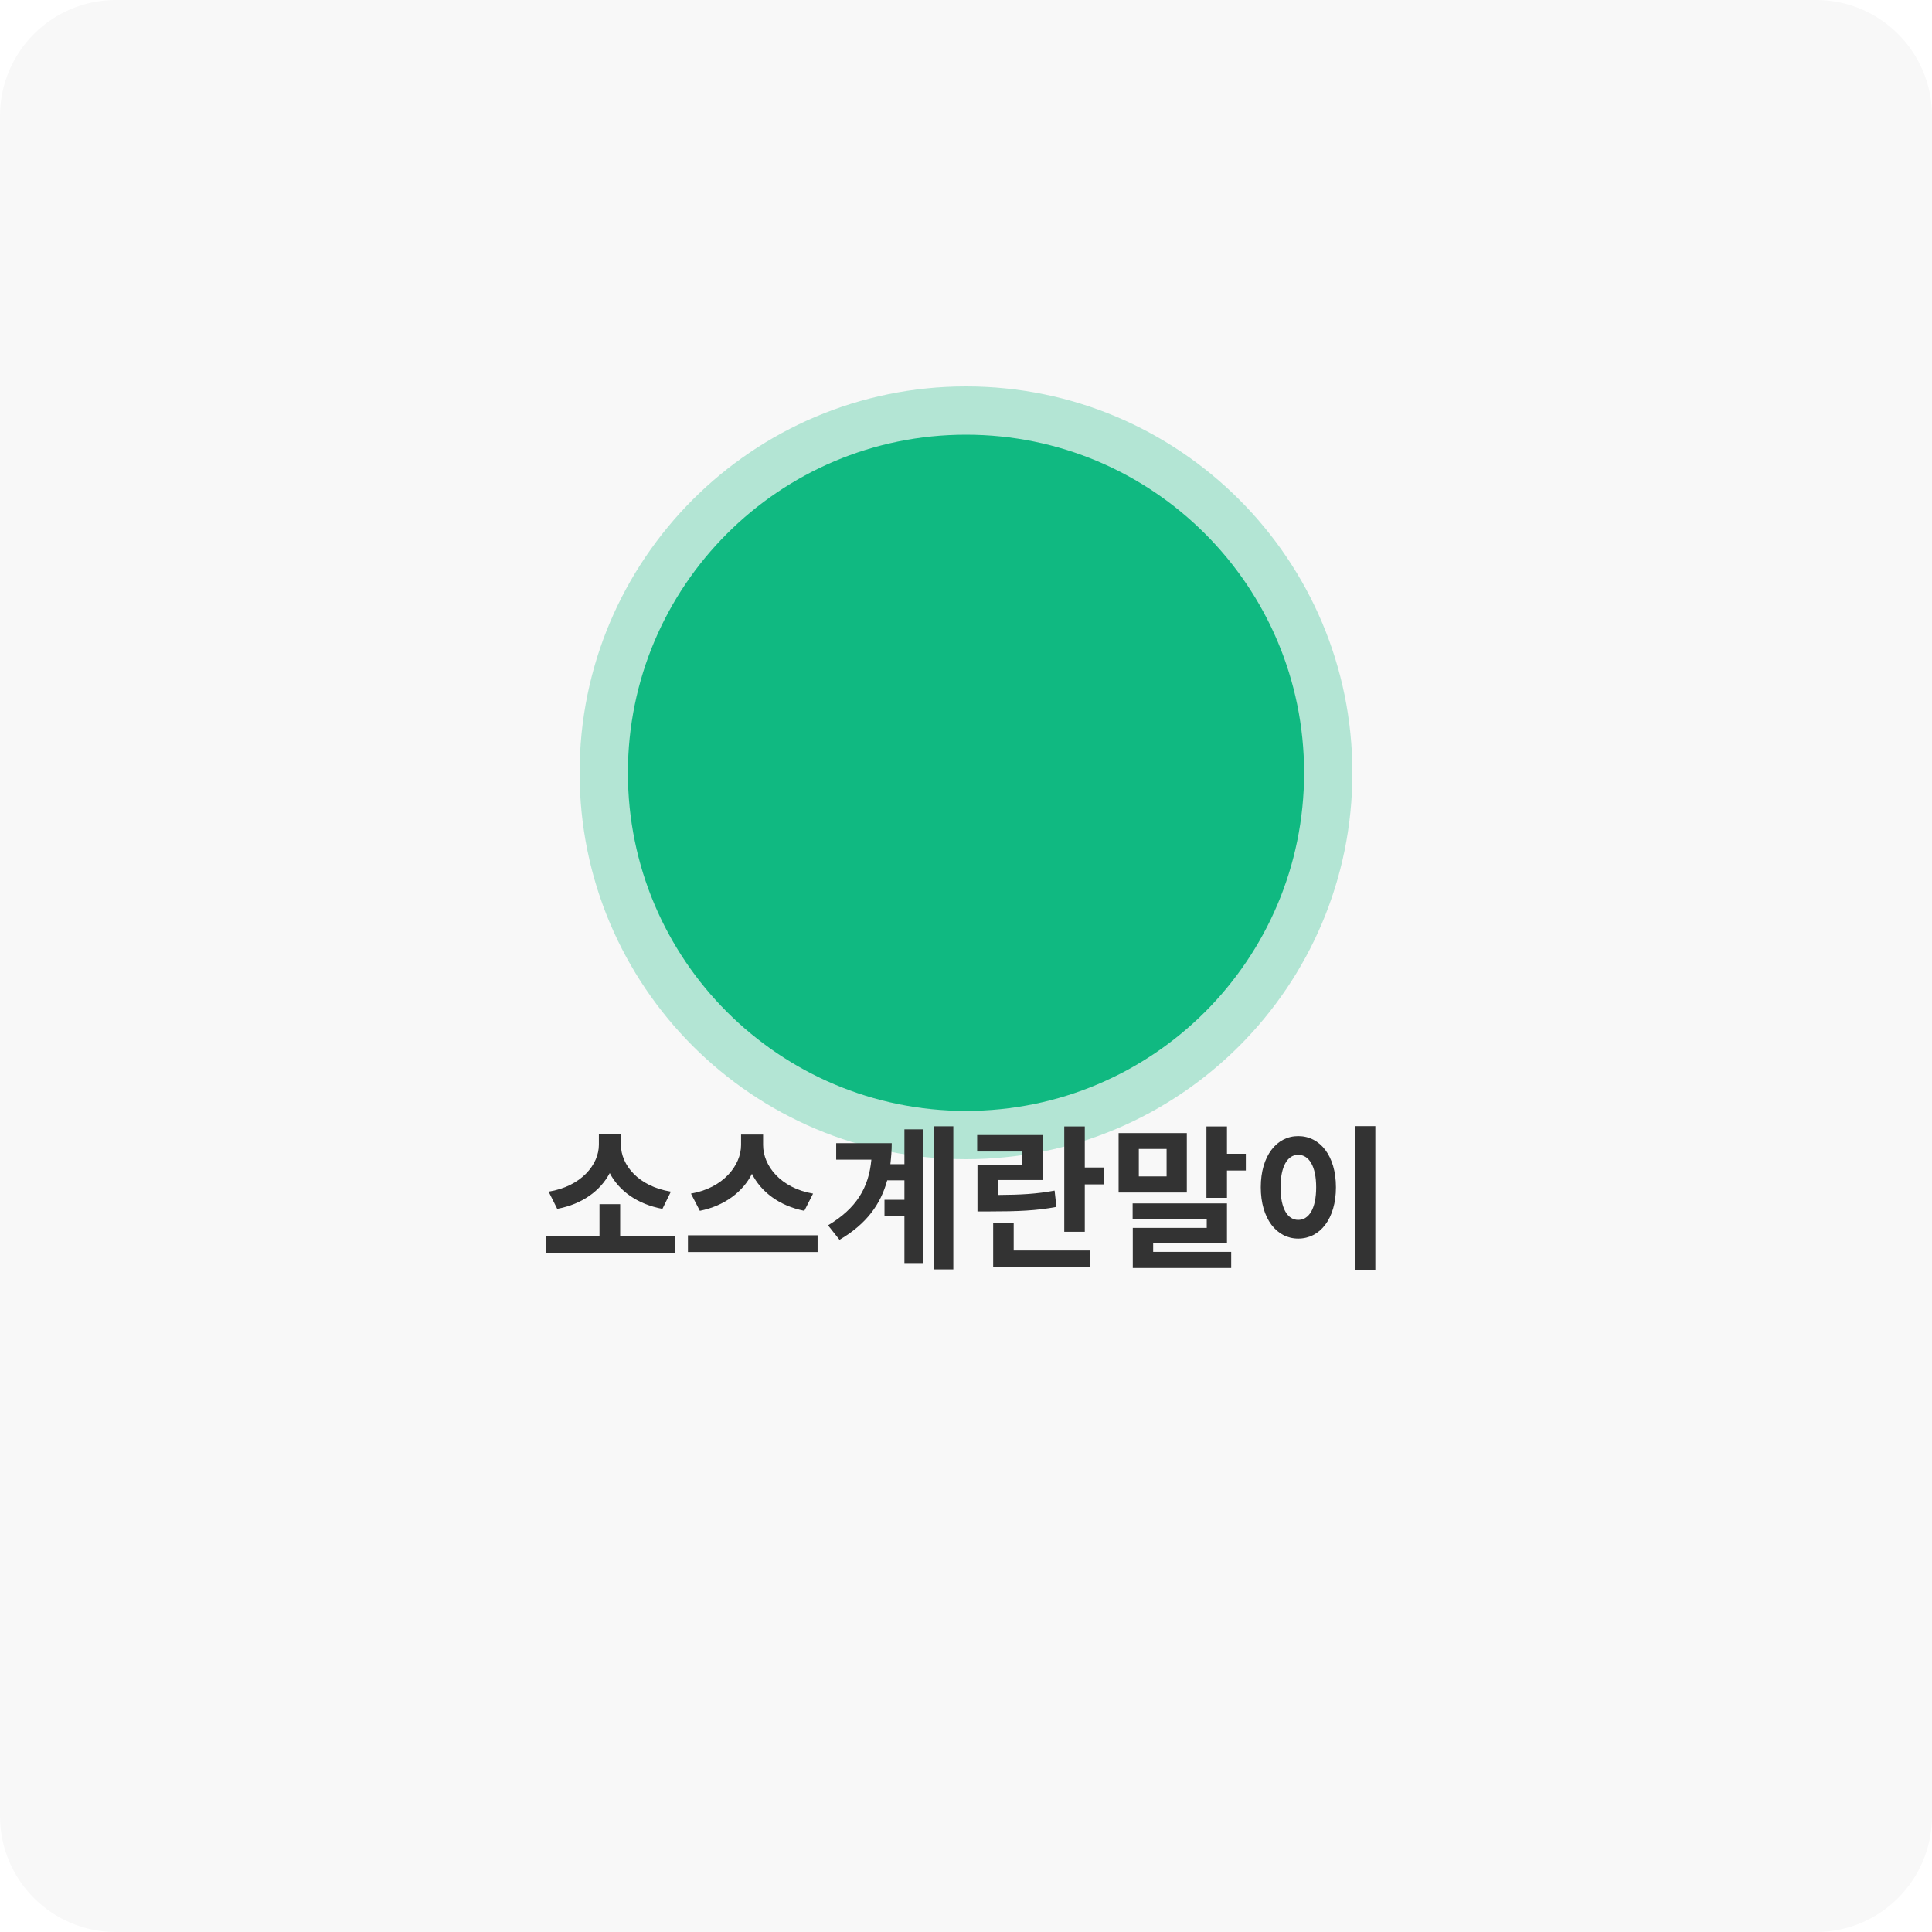
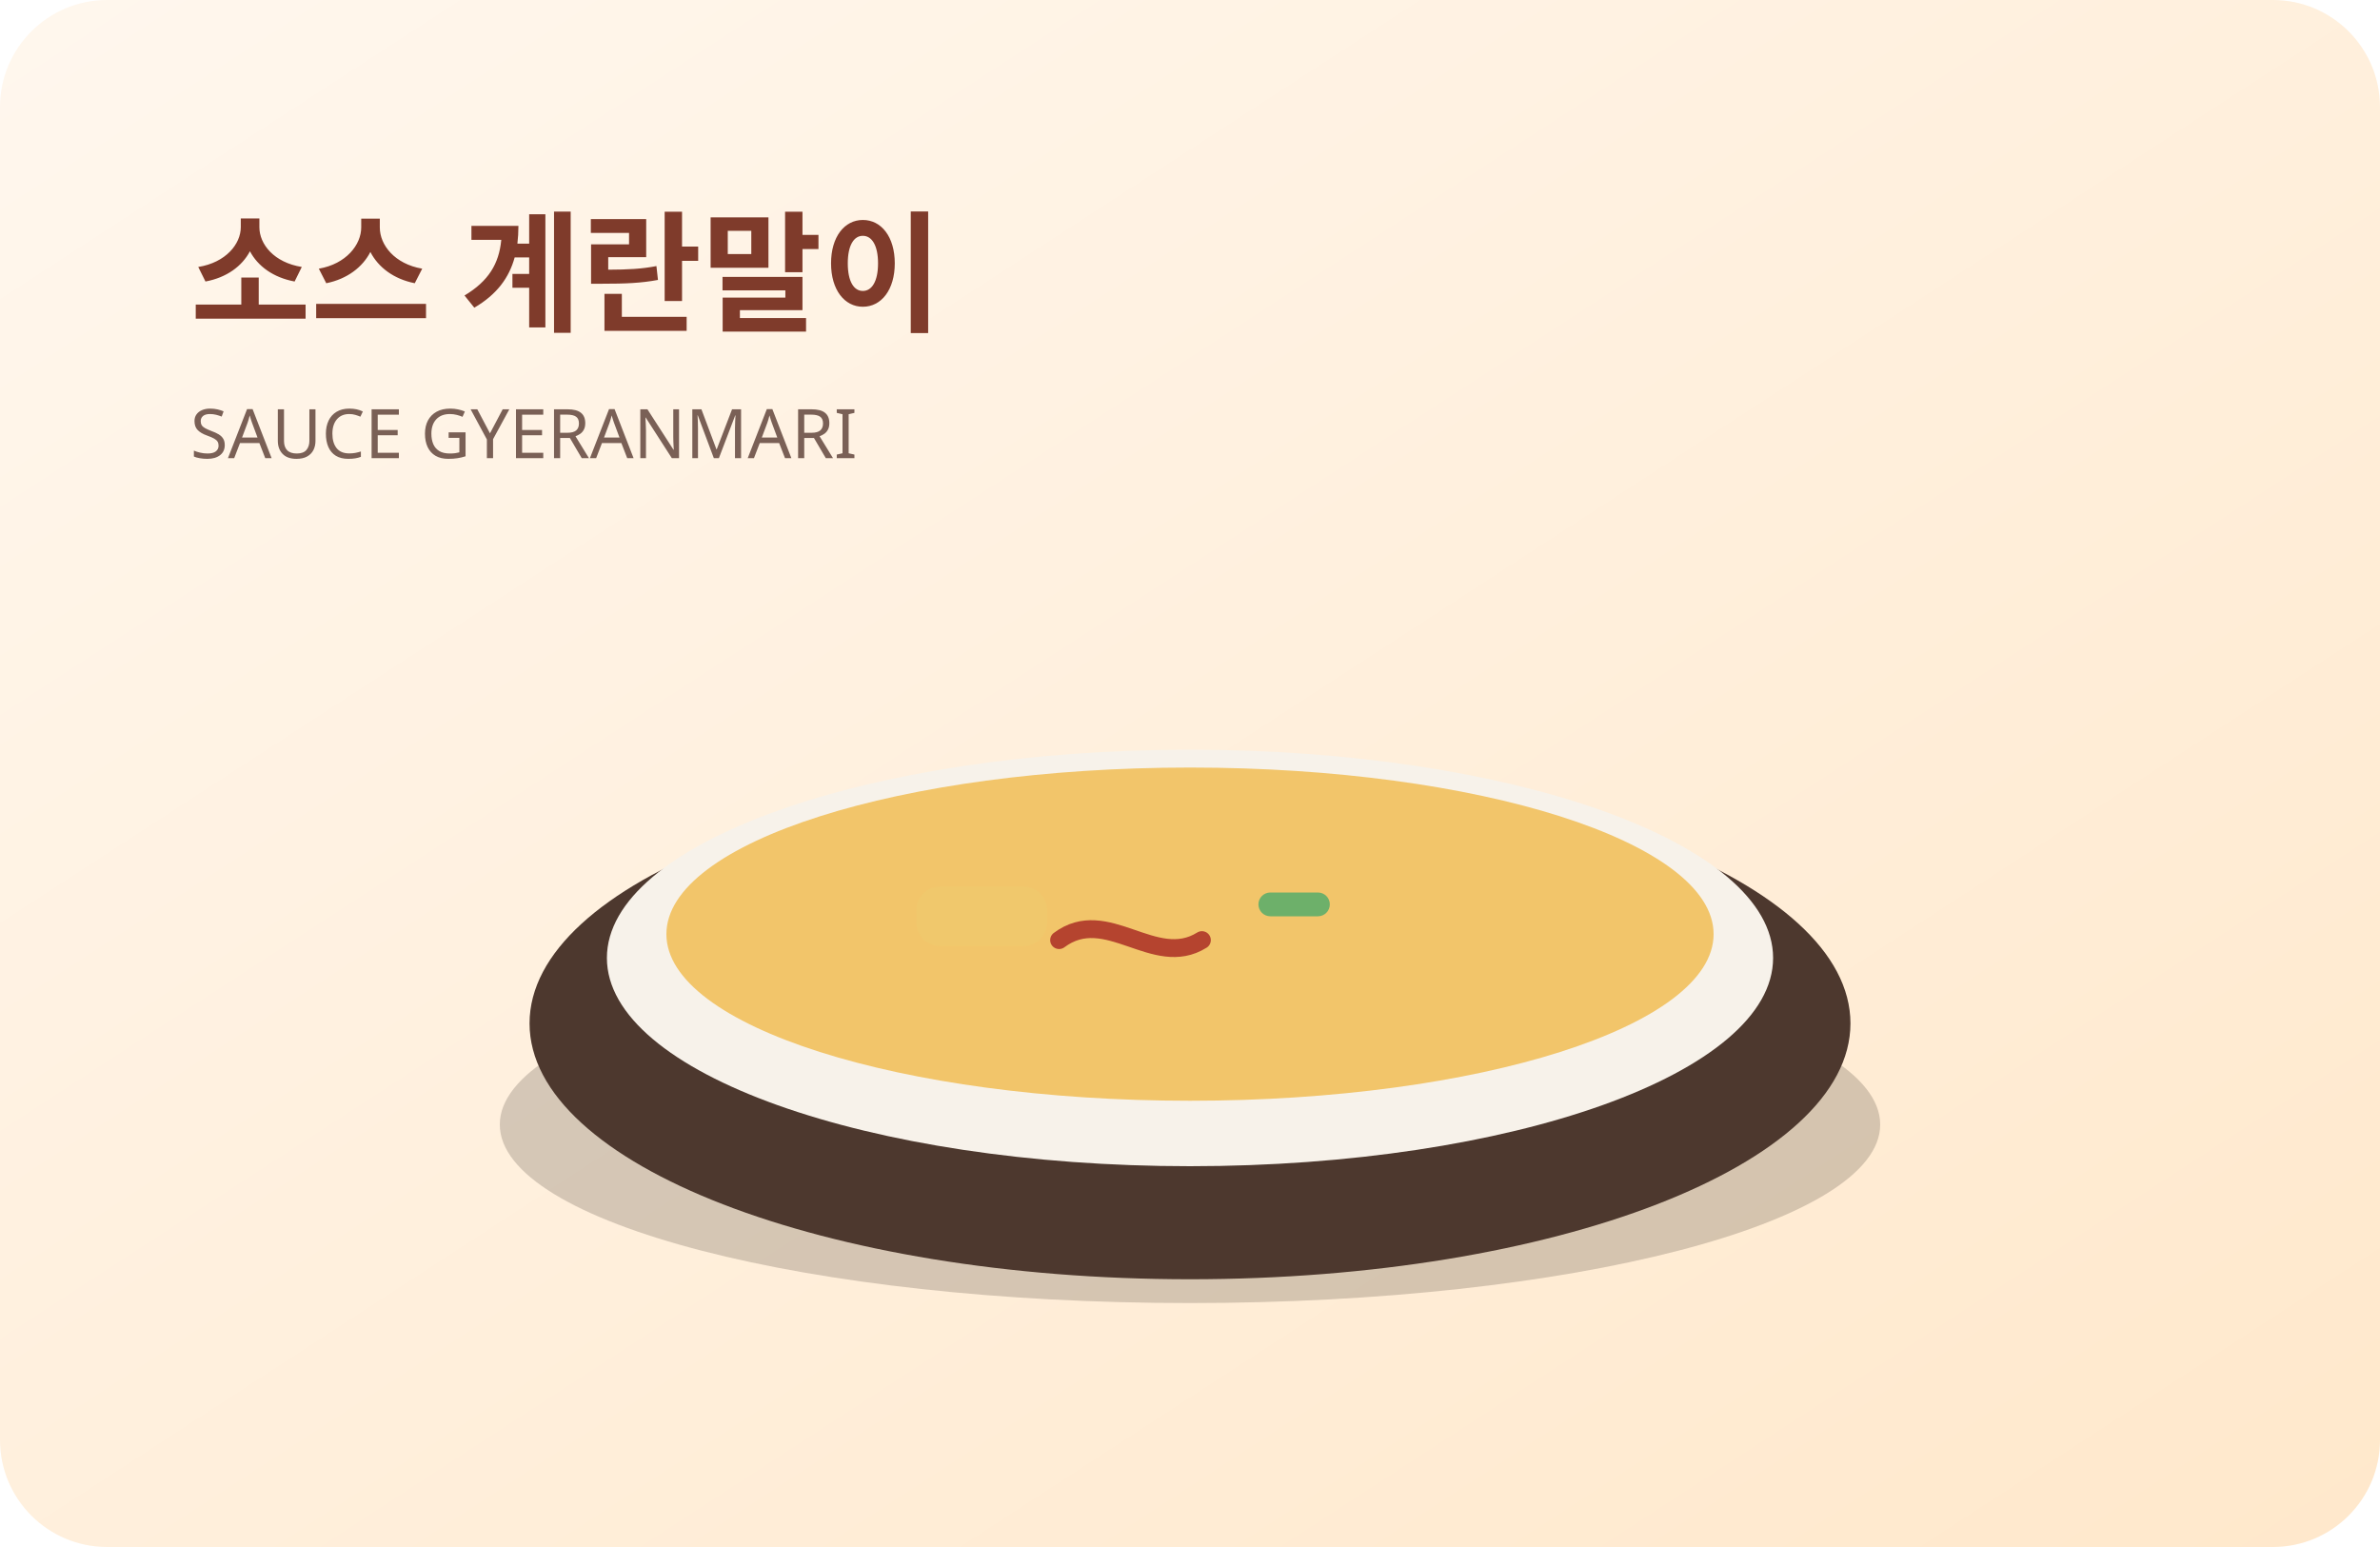
- <svg xmlns="http://www.w3.org/2000/svg" viewBox="0 0 200 200" width="200" height="200">
-   <rect width="200" height="200" fill="#f8f8f8" rx="12" />
-   <circle cx="100" cy="80" r="40" fill="#10B981" opacity="0.3" />
-   <circle cx="100" cy="80" r="35" fill="#10B981" />
-   <text x="100" y="130" font-size="16" font-weight="bold" text-anchor="middle" fill="#333" font-family="Arial, sans-serif">
-       소스계란말이
-     </text>
+ <svg xmlns="http://www.w3.org/2000/svg" viewBox="0 0 800 520">
+   <defs>
+     <linearGradient id="bg-recipesaucegyeransvg" x1="0" y1="0" x2="1" y2="1">
+       <stop offset="0%" stop-color="#fff7ee" />
+       <stop offset="100%" stop-color="#ffe8cb" />
+     </linearGradient>
+   </defs>
+   <rect width="800" height="520" rx="36" fill="url(#bg-recipesaucegyeransvg)" />
+   <ellipse cx="400" cy="378" rx="232" ry="60" fill="#2f221b" opacity="0.2" />
+   <ellipse cx="400" cy="344" rx="222" ry="86" fill="#4d382e" />
+   <ellipse cx="400" cy="322" rx="196" ry="70" fill="#f7f2ea" />
+   <ellipse cx="400" cy="314" rx="176" ry="56" fill="#f2c56a" />
+   <rect x="308" y="298" width="44" height="20" rx="8" fill="#f0c86c" />
+   <path d="M356 316 C 372 304, 388 326, 404 316" stroke="#b5442f" stroke-width="6" stroke-linecap="round" fill="none" />
+   <rect x="423" y="300" width="24" height="8" rx="4" fill="#6db06a" />
+   <text x="64" y="108" font-size="44" font-weight="700" fill="#7f3b2b" font-family="sans-serif">소스 계란말이</text>
+   <text x="64" y="154" font-size="23" fill="#7a6056" font-family="sans-serif">SAUCE GYERANMARI</text>
</svg>
